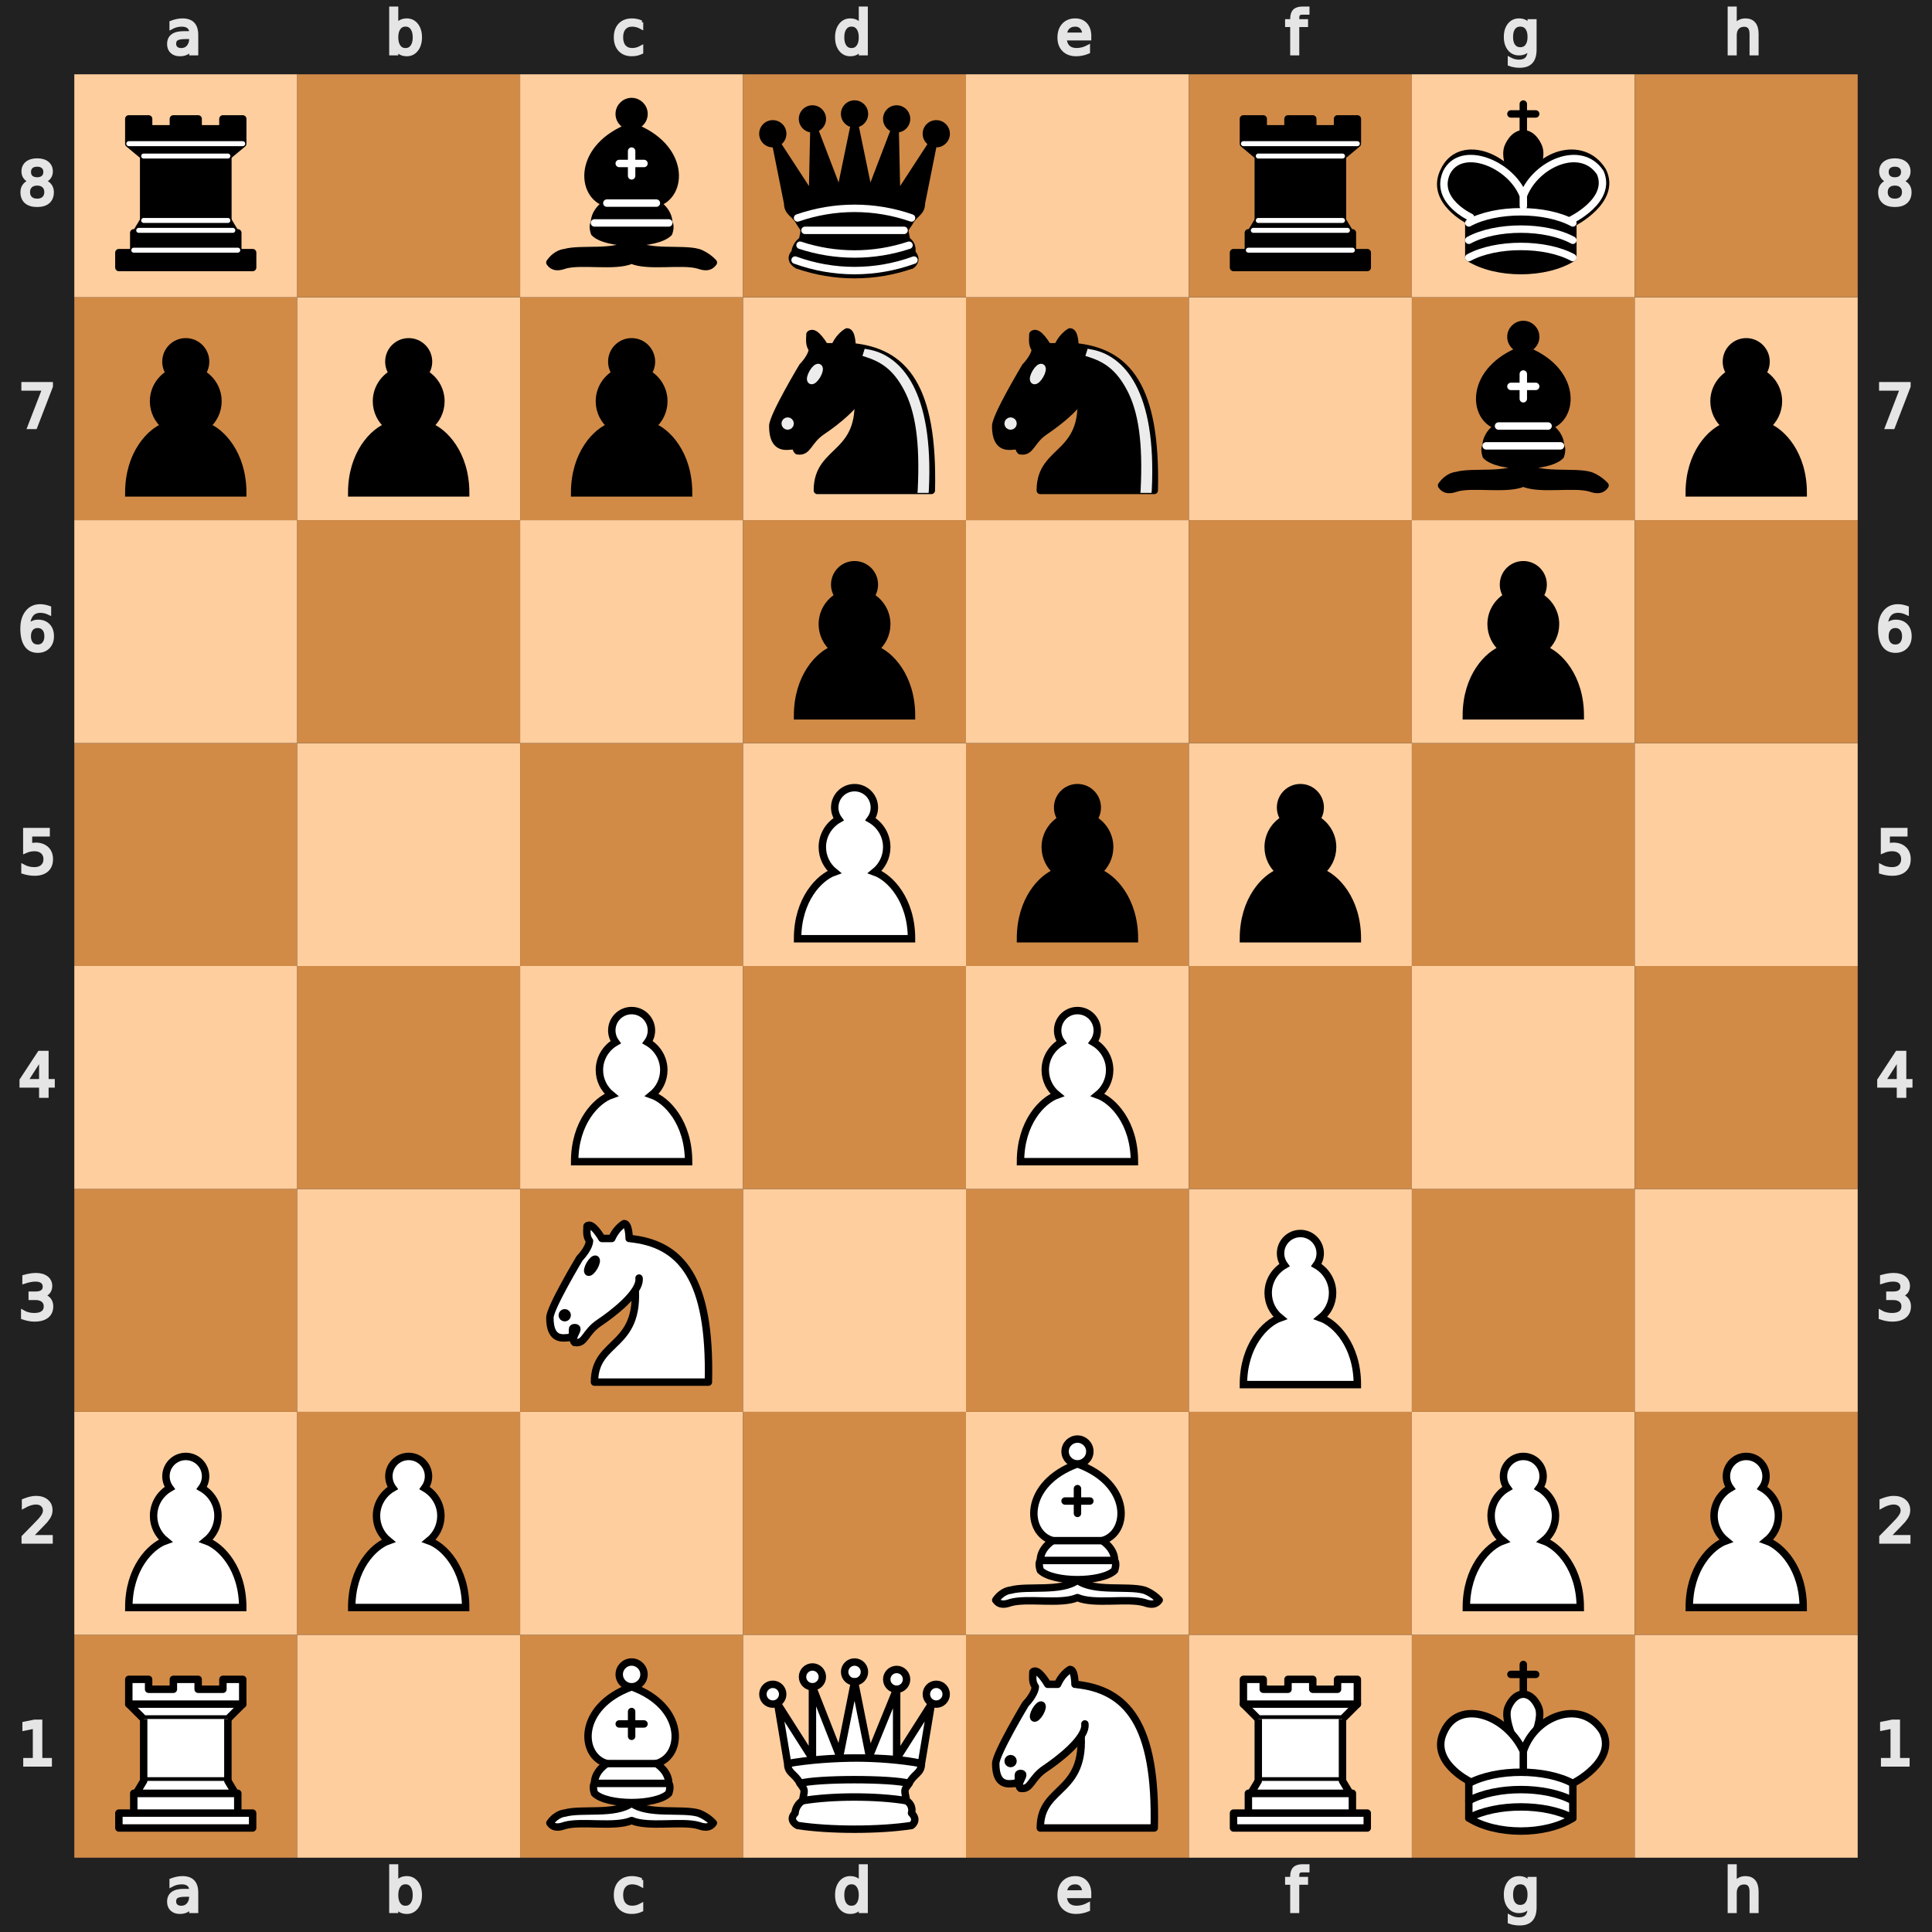
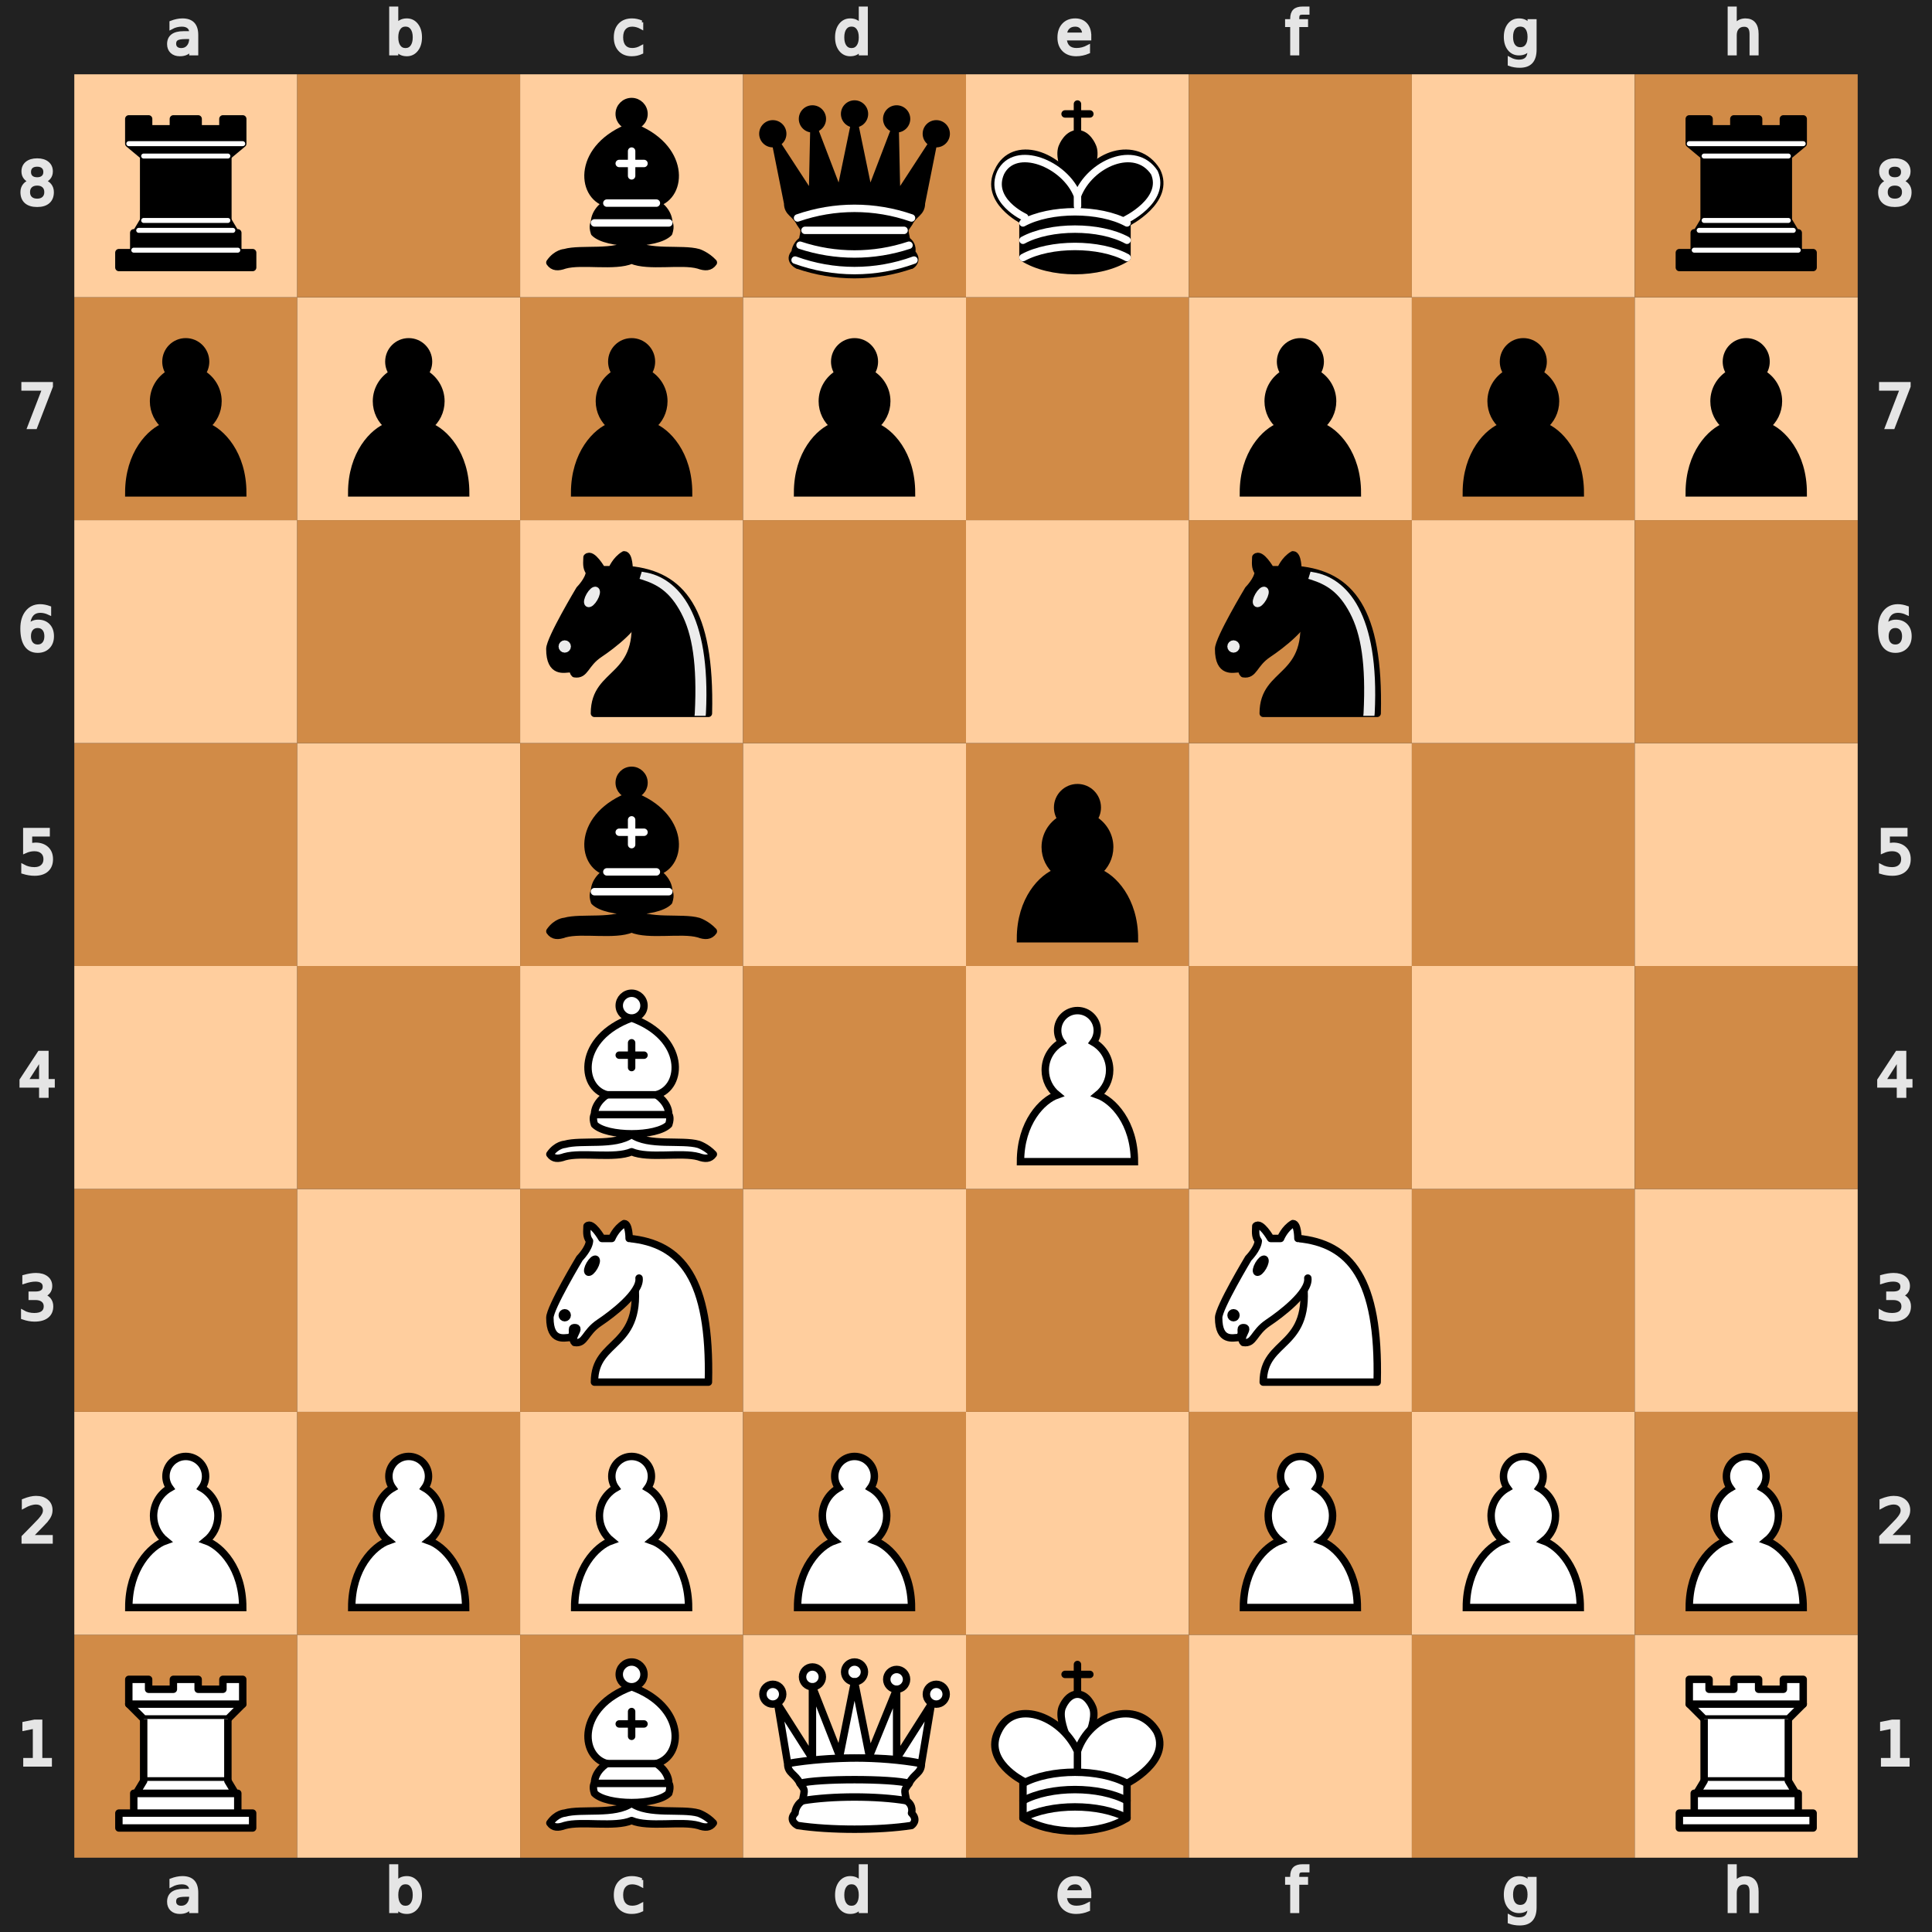
<svg xmlns="http://www.w3.org/2000/svg" xmlns:xlink="http://www.w3.org/1999/xlink" version="1.2" baseProfile="tiny" viewBox="0 0 390 390" width="350" height="350">
  <defs>
    <g id="white-pawn" class="white pawn">
      <path d="M22.5 9c-2.21 0-4 1.79-4 4 0 .89.29 1.71.78 2.38C17.33 16.5 16 18.59 16 21c0 2.03.94 3.84 2.41 5.03-3 1.06-7.41 5.55-7.41 13.47h23c0-7.92-4.41-12.41-7.41-13.47 1.47-1.19 2.41-3 2.41-5.03 0-2.41-1.33-4.5-3.28-5.62.49-.67.78-1.49.78-2.38 0-2.21-1.79-4-4-4z" fill="#fff" stroke="#000" stroke-width="1.5" stroke-linecap="round" />
    </g>
    <g id="white-knight" class="white knight" fill="none" fill-rule="evenodd" stroke="#000" stroke-width="1.5" stroke-linecap="round" stroke-linejoin="round">
      <path d="M 22,10 C 32.5,11 38.5,18 38,39 L 15,39 C 15,30 25,32.5 23,18" style="fill:#ffffff; stroke:#000000;" />
      <path d="M 24,18 C 24.38,20.91 18.45,25.37 16,27 C 13,29 13.18,31.34 11,31 C 9.958,30.06 12.41,27.96 11,28 C 10,28 11.19,29.23 10,30 C 9,30 5.997,31 6,26 C 6,24 12,14 12,14 C 12,14 13.89,12.1 14,10.5 C 13.27,9.506 13.5,8.5 13.5,7.5 C 14.5,6.5 16.5,10 16.5,10 L 18.5,10 C 18.5,10 19.28,8.008 21,7 C 22,7 22,10 22,10" style="fill:#ffffff; stroke:#000000;" />
      <path d="M 9.5 25.5 A 0.5 0.5 0 1 1 8.5,25.5 A 0.5 0.5 0 1 1 9.5 25.5 z" style="fill:#000000; stroke:#000000;" />
      <path d="M 15 15.5 A 0.5 1.5 0 1 1 14,15.5 A 0.5 1.5 0 1 1 15 15.5 z" transform="matrix(0.866,0.5,-0.5,0.866,9.693,-5.173)" style="fill:#000000; stroke:#000000;" />
    </g>
    <g id="white-bishop" class="white bishop" fill="none" fill-rule="evenodd" stroke="#000" stroke-width="1.5" stroke-linecap="round" stroke-linejoin="round">
      <g fill="#fff" stroke-linecap="butt">
        <path d="M9 36c3.39-.97 10.11.43 13.5-2 3.39 2.43 10.11 1.03 13.5 2 0 0 1.65.54 3 2-.68.97-1.65.99-3 .5-3.39-.97-10.11.46-13.5-1-3.39 1.46-10.11.03-13.5 1-1.354.49-2.323.47-3-.5 1.354-1.94 3-2 3-2zM15 32c2.5 2.5 12.5 2.5 15 0 .5-1.5 0-2 0-2 0-2.5-2.5-4-2.5-4 5.5-1.5 6-11.5-5-15.5-11 4-10.5 14-5 15.5 0 0-2.5 1.5-2.5 4 0 0-.5.5 0 2zM25 8a2.5 2.5 0 1 1-5 0 2.5 2.5 0 1 1 5 0z" />
      </g>
      <path d="M17.5 26h10M15 30h15m-7.5-14.5v5M20 18h5" stroke-linejoin="miter" />
    </g>
    <g id="white-rook" class="white rook" fill="#fff" fill-rule="evenodd" stroke="#000" stroke-width="1.5" stroke-linecap="round" stroke-linejoin="round">
      <path d="M9 39h27v-3H9v3zM12 36v-4h21v4H12zM11 14V9h4v2h5V9h5v2h5V9h4v5" stroke-linecap="butt" />
      <path d="M34 14l-3 3H14l-3-3" />
      <path d="M31 17v12.5H14V17" stroke-linecap="butt" stroke-linejoin="miter" />
      <path d="M31 29.5l1.5 2.5h-20l1.5-2.5" />
      <path d="M11 14h23" fill="none" stroke-linejoin="miter" />
    </g>
    <g id="white-queen" class="white queen" fill="#fff" fill-rule="evenodd" stroke="#000" stroke-width="1.5" stroke-linecap="round" stroke-linejoin="round">
      <path d="M8 12a2 2 0 1 1-4 0 2 2 0 1 1 4 0zM24.5 7.5a2 2 0 1 1-4 0 2 2 0 1 1 4 0zM41 12a2 2 0 1 1-4 0 2 2 0 1 1 4 0zM16 8.5a2 2 0 1 1-4 0 2 2 0 1 1 4 0zM33 9a2 2 0 1 1-4 0 2 2 0 1 1 4 0z" />
      <path d="M9 26c8.5-1.5 21-1.5 27 0l2-12-7 11V11l-5.5 13.5-3-15-3 15-5.5-14V25L7 14l2 12zM9 26c0 2 1.5 2 2.5 4 1 1.5 1 1 .5 3.5-1.5 1-1.5 2.5-1.5 2.5-1.5 1.5.5 2.5.5 2.5 6.5 1 16.5 1 23 0 0 0 1.5-1 0-2.5 0 0 .5-1.5-1-2.5-.5-2.5-.5-2 .5-3.5 1-2 2.5-2 2.5-4-8.5-1.5-18.5-1.5-27 0z" stroke-linecap="butt" />
      <path d="M11.5 30c3.5-1 18.5-1 22 0M12 33.5c6-1 15-1 21 0" fill="none" />
    </g>
    <g id="white-king" class="white king" fill="none" fill-rule="evenodd" stroke="#000" stroke-width="1.5" stroke-linecap="round" stroke-linejoin="round">
      <path d="M22.5 11.63V6M20 8h5" stroke-linejoin="miter" />
      <path d="M22.5 25s4.5-7.5 3-10.5c0 0-1-2.5-3-2.5s-3 2.5-3 2.5c-1.5 3 3 10.5 3 10.5" fill="#fff" stroke-linecap="butt" stroke-linejoin="miter" />
      <path d="M11.5 37c5.5 3.5 15.5 3.5 21 0v-7s9-4.5 6-10.5c-4-6.5-13.5-3.5-16 4V27v-3.5c-3.5-7.5-13-10.5-16-4-3 6 5 10 5 10V37z" fill="#fff" />
      <path d="M11.5 30c5.5-3 15.5-3 21 0m-21 3.5c5.5-3 15.5-3 21 0m-21 3.5c5.5-3 15.5-3 21 0" />
    </g>
    <g id="black-pawn" class="black pawn">
      <path d="M22.5 9c-2.21 0-4 1.79-4 4 0 .89.29 1.71.78 2.38C17.33 16.5 16 18.59 16 21c0 2.03.94 3.84 2.41 5.03-3 1.06-7.41 5.55-7.41 13.47h23c0-7.92-4.41-12.41-7.41-13.47 1.47-1.19 2.41-3 2.41-5.03 0-2.41-1.33-4.5-3.28-5.62.49-.67.78-1.49.78-2.38 0-2.21-1.79-4-4-4z" fill="#000" stroke="#000" stroke-width="1.5" stroke-linecap="round" />
    </g>
    <g id="black-knight" class="black knight" fill="none" fill-rule="evenodd" stroke="#000" stroke-width="1.5" stroke-linecap="round" stroke-linejoin="round">
      <path d="M 22,10 C 32.5,11 38.5,18 38,39 L 15,39 C 15,30 25,32.5 23,18" style="fill:#000000; stroke:#000000;" />
      <path d="M 24,18 C 24.38,20.91 18.45,25.37 16,27 C 13,29 13.18,31.34 11,31 C 9.958,30.06 12.41,27.96 11,28 C 10,28 11.19,29.23 10,30 C 9,30 5.997,31 6,26 C 6,24 12,14 12,14 C 12,14 13.89,12.1 14,10.5 C 13.27,9.506 13.5,8.5 13.5,7.5 C 14.5,6.5 16.5,10 16.5,10 L 18.5,10 C 18.5,10 19.28,8.008 21,7 C 22,7 22,10 22,10" style="fill:#000000; stroke:#000000;" />
      <path d="M 9.5 25.5 A 0.5 0.5 0 1 1 8.5,25.5 A 0.5 0.5 0 1 1 9.5 25.5 z" style="fill:#ececec; stroke:#ececec;" />
      <path d="M 15 15.5 A 0.5 1.5 0 1 1 14,15.5 A 0.5 1.5 0 1 1 15 15.5 z" transform="matrix(0.866,0.5,-0.5,0.866,9.693,-5.173)" style="fill:#ececec; stroke:#ececec;" />
      <path d="M 24.55,10.4 L 24.1,11.85 L 24.6,12 C 27.75,13 30.25,14.49 32.5,18.75 C 34.75,23.01 35.75,29.06 35.25,39 L 35.2,39.5 L 37.45,39.5 L 37.5,39 C 38,28.94 36.62,22.15 34.25,17.66 C 31.88,13.17 28.46,11.02 25.06,10.5 L 24.55,10.4 z " style="fill:#ececec; stroke:none;" />
    </g>
    <g id="black-bishop" class="black bishop" fill="none" fill-rule="evenodd" stroke="#000" stroke-width="1.5" stroke-linecap="round" stroke-linejoin="round">
      <path d="M9 36c3.39-.97 10.11.43 13.5-2 3.39 2.43 10.11 1.03 13.5 2 0 0 1.65.54 3 2-.68.97-1.65.99-3 .5-3.39-.97-10.11.46-13.5-1-3.39 1.46-10.11.03-13.5 1-1.354.49-2.323.47-3-.5 1.354-1.94 3-2 3-2zm6-4c2.5 2.5 12.5 2.5 15 0 .5-1.5 0-2 0-2 0-2.5-2.5-4-2.5-4 5.5-1.5 6-11.5-5-15.5-11 4-10.5 14-5 15.5 0 0-2.5 1.5-2.5 4 0 0-.5.5 0 2zM25 8a2.5 2.5 0 1 1-5 0 2.5 2.5 0 1 1 5 0z" fill="#000" stroke-linecap="butt" />
      <path d="M17.5 26h10M15 30h15m-7.5-14.5v5M20 18h5" stroke="#fff" stroke-linejoin="miter" />
    </g>
    <g id="black-rook" class="black rook" fill="#000" fill-rule="evenodd" stroke="#000" stroke-width="1.5" stroke-linecap="round" stroke-linejoin="round">
      <path d="M9 39h27v-3H9v3zM12.5 32l1.5-2.5h17l1.5 2.5h-20zM12 36v-4h21v4H12z" stroke-linecap="butt" />
      <path d="M14 29.5v-13h17v13H14z" stroke-linecap="butt" stroke-linejoin="miter" />
      <path d="M14 16.5L11 14h23l-3 2.5H14zM11 14V9h4v2h5V9h5v2h5V9h4v5H11z" stroke-linecap="butt" />
      <path d="M12 35.5h21M13 31.5h19M14 29.5h17M14 16.5h17M11 14h23" fill="none" stroke="#fff" stroke-width="1" stroke-linejoin="miter" />
    </g>
    <g id="black-queen" class="black queen" fill="#000" fill-rule="evenodd" stroke="#000" stroke-width="1.5" stroke-linecap="round" stroke-linejoin="round">
      <g fill="#000" stroke="none">
        <circle cx="6" cy="12" r="2.75" />
        <circle cx="14" cy="9" r="2.75" />
        <circle cx="22.5" cy="8" r="2.75" />
        <circle cx="31" cy="9" r="2.75" />
        <circle cx="39" cy="12" r="2.75" />
      </g>
      <path d="M9 26c8.5-1.5 21-1.5 27 0l2.5-12.5L31 25l-.3-14.1-5.2 13.6-3-14.5-3 14.5-5.2-13.6L14 25 6.5 13.5 9 26zM9 26c0 2 1.5 2 2.5 4 1 1.5 1 1 .5 3.5-1.5 1-1.5 2.5-1.5 2.5-1.5 1.5.5 2.5.5 2.5 6.5 1 16.5 1 23 0 0 0 1.5-1 0-2.5 0 0 .5-1.5-1-2.5-.5-2.5-.5-2 .5-3.5 1-2 2.5-2 2.5-4-8.5-1.5-18.5-1.5-27 0z" stroke-linecap="butt" />
      <path d="M11 38.5a35 35 1 0 0 23 0" fill="none" stroke-linecap="butt" />
      <path d="M11 29a35 35 1 0 1 23 0M12.5 31.5h20M11.5 34.5a35 35 1 0 0 22 0M10.5 37.5a35 35 1 0 0 24 0" fill="none" stroke="#fff" />
    </g>
    <g id="black-king" class="black king" fill="none" fill-rule="evenodd" stroke="#000" stroke-width="1.5" stroke-linecap="round" stroke-linejoin="round">
      <path d="M22.5 11.63V6" stroke-linejoin="miter" />
      <path d="M22.5 25s4.5-7.5 3-10.5c0 0-1-2.5-3-2.5s-3 2.5-3 2.5c-1.5 3 3 10.5 3 10.5" fill="#000" stroke-linecap="butt" stroke-linejoin="miter" />
      <path d="M11.5 37c5.5 3.5 15.5 3.5 21 0v-7s9-4.5 6-10.5c-4-6.5-13.5-3.5-16 4V27v-3.5c-3.5-7.5-13-10.5-16-4-3 6 5 10 5 10V37z" fill="#000" />
      <path d="M20 8h5" stroke-linejoin="miter" />
      <path d="M32 29.5s8.5-4 6.03-9.65C34.15 14 25 18 22.5 24.5l.01 2.1-.01-2.1C20 18 9.906 14 6.997 19.85c-2.497 5.65 4.853 9 4.853 9M11.5 30c5.5-3 15.5-3 21 0m-21 3.5c5.5-3 15.5-3 21 0m-21 3.5c5.5-3 15.5-3 21 0" stroke="#fff" />
    </g>
  </defs>
  <rect x="0" y="0" width="390" height="390" fill="#212121" />
  <g transform="translate(20, 0) scale(0.75, 0.75)" fill="#e5e5e5" stroke="#e5e5e5">
    <path d="M23.328 10.016q-1.742 0-2.414.398-.672.398-.672 1.36 0 .765.5 1.218.508.445 1.375.445 1.196 0 1.914-.843.727-.852.727-2.258v-.32zm2.867-.594v4.992h-1.437v-1.328q-.492.797-1.227 1.18-.734.375-1.797.375-1.343 0-2.14-.75-.79-.758-.79-2.024 0-1.476.985-2.226.992-.75 2.953-.75h2.016V8.75q0-.992-.656-1.531-.649-.547-1.829-.547-.75 0-1.46.18-.711.18-1.368.539V6.062q.79-.304 1.532-.453.742-.156 1.445-.156 1.898 0 2.836.984.937.985.937 2.985z" />
  </g>
  <g transform="translate(20, 375) scale(0.75, 0.75)" fill="#e5e5e5" stroke="#e5e5e5">
    <path d="M23.328 10.016q-1.742 0-2.414.398-.672.398-.672 1.36 0 .765.5 1.218.508.445 1.375.445 1.196 0 1.914-.843.727-.852.727-2.258v-.32zm2.867-.594v4.992h-1.437v-1.328q-.492.797-1.227 1.18-.734.375-1.797.375-1.343 0-2.14-.75-.79-.758-.79-2.024 0-1.476.985-2.226.992-.75 2.953-.75h2.016V8.75q0-.992-.656-1.531-.649-.547-1.829-.547-.75 0-1.46.18-.711.18-1.368.539V6.062q.79-.304 1.532-.453.742-.156 1.445-.156 1.898 0 2.836.984.937.985.937 2.985z" />
  </g>
  <g transform="translate(65, 0) scale(0.75, 0.75)" fill="#e5e5e5" stroke="#e5e5e5">
    <path d="M24.922 10.047q0-1.586-.656-2.485-.649-.906-1.79-.906-1.14 0-1.796.906-.649.899-.649 2.485 0 1.586.649 2.492.656.898 1.797.898 1.14 0 1.789-.898.656-.906.656-2.492zm-4.89-3.055q.452-.781 1.14-1.156.695-.383 1.656-.383 1.594 0 2.586 1.266 1 1.265 1 3.328 0 2.062-1 3.328-.992 1.266-2.586 1.266-.96 0-1.656-.375-.688-.383-1.14-1.164v1.312h-1.446V2.258h1.445z" />
  </g>
  <g transform="translate(65, 375) scale(0.75, 0.75)" fill="#e5e5e5" stroke="#e5e5e5">
    <path d="M24.922 10.047q0-1.586-.656-2.485-.649-.906-1.79-.906-1.14 0-1.796.906-.649.899-.649 2.485 0 1.586.649 2.492.656.898 1.797.898 1.14 0 1.789-.898.656-.906.656-2.492zm-4.89-3.055q.452-.781 1.14-1.156.695-.383 1.656-.383 1.594 0 2.586 1.266 1 1.265 1 3.328 0 2.062-1 3.328-.992 1.266-2.586 1.266-.96 0-1.656-.375-.688-.383-1.14-1.164v1.312h-1.446V2.258h1.445z" />
  </g>
  <g transform="translate(110, 0) scale(0.75, 0.75)" fill="#e5e5e5" stroke="#e5e5e5">
    <path d="M25.96 6v1.344q-.608-.336-1.226-.5-.609-.172-1.234-.172-1.398 0-2.172.89-.773.883-.773 2.485 0 1.601.773 2.492.774.883 2.172.883.625 0 1.234-.164.618-.172 1.227-.508v1.328q-.602.281-1.25.422-.64.14-1.367.14-1.977 0-3.14-1.242-1.165-1.242-1.165-3.351 0-2.14 1.172-3.367 1.18-1.227 3.227-1.227.664 0 1.296.14.633.134 1.227.407z" />
  </g>
  <g transform="translate(110, 375) scale(0.75, 0.75)" fill="#e5e5e5" stroke="#e5e5e5">
    <path d="M25.96 6v1.344q-.608-.336-1.226-.5-.609-.172-1.234-.172-1.398 0-2.172.89-.773.883-.773 2.485 0 1.601.773 2.492.774.883 2.172.883.625 0 1.234-.164.618-.172 1.227-.508v1.328q-.602.281-1.25.422-.64.14-1.367.14-1.977 0-3.14-1.242-1.165-1.242-1.165-3.351 0-2.14 1.172-3.367 1.18-1.227 3.227-1.227.664 0 1.296.14.633.134 1.227.407z" />
  </g>
  <g transform="translate(155, 0) scale(0.75, 0.75)" fill="#e5e5e5" stroke="#e5e5e5">
    <path d="M24.973 6.992V2.258h1.437v12.156h-1.437v-1.312q-.453.78-1.149 1.164-.687.375-1.656.375-1.586 0-2.586-1.266-.992-1.266-.992-3.328 0-2.063.992-3.328 1-1.266 2.586-1.266.969 0 1.656.383.696.375 1.149 1.156zm-4.899 3.055q0 1.586.649 2.492.656.898 1.797.898 1.14 0 1.796-.898.657-.906.657-2.492 0-1.586-.657-2.485-.656-.906-1.796-.906-1.141 0-1.797.906-.649.899-.649 2.485z" />
  </g>
  <g transform="translate(155, 375) scale(0.75, 0.75)" fill="#e5e5e5" stroke="#e5e5e5">
    <path d="M24.973 6.992V2.258h1.437v12.156h-1.437v-1.312q-.453.78-1.149 1.164-.687.375-1.656.375-1.586 0-2.586-1.266-.992-1.266-.992-3.328 0-2.063.992-3.328 1-1.266 2.586-1.266.969 0 1.656.383.696.375 1.149 1.156zm-4.899 3.055q0 1.586.649 2.492.656.898 1.797.898 1.14 0 1.796-.898.657-.906.657-2.492 0-1.586-.657-2.485-.656-.906-1.796-.906-1.141 0-1.797.906-.649.899-.649 2.485z" />
  </g>
  <g transform="translate(200, 0) scale(0.75, 0.75)" fill="#e5e5e5" stroke="#e5e5e5">
    <path d="M26.555 9.68v.703h-6.61q.094 1.484.89 2.265.806.774 2.235.774.828 0 1.602-.203.781-.203 1.547-.61v1.36q-.774.328-1.586.5-.813.172-1.649.172-2.093 0-3.32-1.22-1.219-1.218-1.219-3.296 0-2.148 1.157-3.406 1.164-1.266 3.132-1.266 1.766 0 2.79 1.14 1.03 1.134 1.03 3.087zm-1.438-.422q-.015-1.18-.664-1.883-.64-.703-1.703-.703-1.203 0-1.93.68-.718.68-.828 1.914z" />
  </g>
  <g transform="translate(200, 375) scale(0.75, 0.75)" fill="#e5e5e5" stroke="#e5e5e5">
    <path d="M26.555 9.68v.703h-6.61q.094 1.484.89 2.265.806.774 2.235.774.828 0 1.602-.203.781-.203 1.547-.61v1.36q-.774.328-1.586.5-.813.172-1.649.172-2.093 0-3.32-1.22-1.219-1.218-1.219-3.296 0-2.148 1.157-3.406 1.164-1.266 3.132-1.266 1.766 0 2.79 1.14 1.03 1.134 1.03 3.087zm-1.438-.422q-.015-1.18-.664-1.883-.64-.703-1.703-.703-1.203 0-1.93.68-.718.68-.828 1.914z" />
  </g>
  <g transform="translate(245, 0) scale(0.75, 0.75)" fill="#e5e5e5" stroke="#e5e5e5">
    <path d="M25.285 2.258v1.195H23.91q-.773 0-1.078.313-.297.312-.297 1.125v.773h2.367v1.117h-2.367v7.633H21.09V6.781h-1.375V5.664h1.375v-.61q0-1.46.68-2.124.68-.672 2.156-.672z" />
  </g>
  <g transform="translate(245, 375) scale(0.75, 0.75)" fill="#e5e5e5" stroke="#e5e5e5">
    <path d="M25.285 2.258v1.195H23.91q-.773 0-1.078.313-.297.312-.297 1.125v.773h2.367v1.117h-2.367v7.633H21.09V6.781h-1.375V5.664h1.375v-.61q0-1.46.68-2.124.68-.672 2.156-.672z" />
  </g>
  <g transform="translate(290, 0) scale(0.75, 0.75)" fill="#e5e5e5" stroke="#e5e5e5">
    <path d="M24.973 9.937q0-1.562-.649-2.421-.64-.86-1.804-.86-1.157 0-1.805.86-.64.859-.64 2.421 0 1.555.64 2.415.648.859 1.805.859 1.164 0 1.804-.86.649-.859.649-2.414zm1.437 3.391q0 2.234-.992 3.32-.992 1.094-3.04 1.094-.757 0-1.429-.117-.672-.11-1.304-.344v-1.398q.632.344 1.25.508.617.164 1.257.164 1.414 0 2.118-.743.703-.734.703-2.226v-.711q-.446.773-1.141 1.156-.695.383-1.664.383-1.61 0-2.594-1.227-.984-1.226-.984-3.25 0-2.03.984-3.257.985-1.227 2.594-1.227.969 0 1.664.383t1.14 1.156V5.664h1.438z" />
  </g>
  <g transform="translate(290, 375) scale(0.75, 0.75)" fill="#e5e5e5" stroke="#e5e5e5">
    <path d="M24.973 9.937q0-1.562-.649-2.421-.64-.86-1.804-.86-1.157 0-1.805.86-.64.859-.64 2.421 0 1.555.64 2.415.648.859 1.805.859 1.164 0 1.804-.86.649-.859.649-2.414zm1.437 3.391q0 2.234-.992 3.32-.992 1.094-3.04 1.094-.757 0-1.429-.117-.672-.11-1.304-.344v-1.398q.632.344 1.25.508.617.164 1.257.164 1.414 0 2.118-.743.703-.734.703-2.226v-.711q-.446.773-1.141 1.156-.695.383-1.664.383-1.61 0-2.594-1.227-.984-1.226-.984-3.25 0-2.03.984-3.257.985-1.227 2.594-1.227.969 0 1.664.383t1.14 1.156V5.664h1.438z" />
  </g>
  <g transform="translate(335, 0) scale(0.75, 0.75)" fill="#e5e5e5" stroke="#e5e5e5">
    <path d="M26.164 9.133v5.281h-1.437V9.18q0-1.243-.485-1.86-.484-.617-1.453-.617-1.164 0-1.836.742-.672.742-.672 2.024v4.945h-1.445V2.258h1.445v4.765q.516-.789 1.211-1.18.703-.39 1.617-.39 1.508 0 2.282.938.773.93.773 2.742z" />
  </g>
  <g transform="translate(335, 375) scale(0.75, 0.75)" fill="#e5e5e5" stroke="#e5e5e5">
    <path d="M26.164 9.133v5.281h-1.437V9.18q0-1.243-.485-1.86-.484-.617-1.453-.617-1.164 0-1.836.742-.672.742-.672 2.024v4.945h-1.445V2.258h1.445v4.765q.516-.789 1.211-1.18.703-.39 1.617-.39 1.508 0 2.282.938.773.93.773 2.742z" />
  </g>
  <g transform="translate(0, 335) scale(0.75, 0.75)" fill="#e5e5e5" stroke="#e5e5e5">
    <path d="M6.754 26.996h2.578v-8.898l-2.805.562v-1.437l2.79-.563h1.578v10.336h2.578v1.328h-6.72z" />
  </g>
  <g transform="translate(375, 335) scale(0.75, 0.75)" fill="#e5e5e5" stroke="#e5e5e5">
    <path d="M6.754 26.996h2.578v-8.898l-2.805.562v-1.437l2.79-.563h1.578v10.336h2.578v1.328h-6.72z" />
  </g>
  <g transform="translate(0, 290) scale(0.75, 0.75)" fill="#e5e5e5" stroke="#e5e5e5">
    <path d="M8.195 26.996h5.508v1.328H6.297v-1.328q.898-.93 2.445-2.492 1.555-1.57 1.953-2.024.758-.851 1.055-1.437.305-.594.305-1.164 0-.93-.657-1.516-.648-.586-1.695-.586-.742 0-1.57.258-.82.258-1.758.781v-1.593q.953-.383 1.781-.578.828-.196 1.516-.196 1.812 0 2.89.906 1.079.907 1.079 2.422 0 .72-.274 1.368-.265.64-.976 1.515-.196.227-1.243 1.313-1.046 1.078-2.953 3.023z" />
  </g>
  <g transform="translate(375, 290) scale(0.75, 0.75)" fill="#e5e5e5" stroke="#e5e5e5">
    <path d="M8.195 26.996h5.508v1.328H6.297v-1.328q.898-.93 2.445-2.492 1.555-1.57 1.953-2.024.758-.851 1.055-1.437.305-.594.305-1.164 0-.93-.657-1.516-.648-.586-1.695-.586-.742 0-1.57.258-.82.258-1.758.781v-1.593q.953-.383 1.781-.578.828-.196 1.516-.196 1.812 0 2.89.906 1.079.907 1.079 2.422 0 .72-.274 1.368-.265.64-.976 1.515-.196.227-1.243 1.313-1.046 1.078-2.953 3.023z" />
  </g>
  <g transform="translate(0, 245) scale(0.75, 0.75)" fill="#e5e5e5" stroke="#e5e5e5">
    <path d="M11.434 22.035q1.132.242 1.765 1.008.64.766.64 1.89 0 1.727-1.187 2.672-1.187.946-3.375.946-.734 0-1.515-.149-.774-.14-1.602-.43V26.45q.656.383 1.438.578.78.196 1.632.196 1.485 0 2.258-.586.782-.586.782-1.703 0-1.032-.727-1.61-.719-.586-2.008-.586h-1.36v-1.297h1.423q1.164 0 1.78-.46.618-.47.618-1.344 0-.899-.64-1.375-.633-.485-1.82-.485-.65 0-1.391.141-.743.14-1.633.437V16.95q.898-.25 1.68-.375.788-.125 1.484-.125 1.797 0 2.844.82 1.046.813 1.046 2.204 0 .968-.554 1.64-.555.664-1.578.922z" />
  </g>
  <g transform="translate(375, 245) scale(0.75, 0.75)" fill="#e5e5e5" stroke="#e5e5e5">
    <path d="M11.434 22.035q1.132.242 1.765 1.008.64.766.64 1.89 0 1.727-1.187 2.672-1.187.946-3.375.946-.734 0-1.515-.149-.774-.14-1.602-.43V26.45q.656.383 1.438.578.78.196 1.632.196 1.485 0 2.258-.586.782-.586.782-1.703 0-1.032-.727-1.61-.719-.586-2.008-.586h-1.36v-1.297h1.423q1.164 0 1.78-.46.618-.47.618-1.344 0-.899-.64-1.375-.633-.485-1.82-.485-.65 0-1.391.141-.743.14-1.633.437V16.95q.898-.25 1.68-.375.788-.125 1.484-.125 1.797 0 2.844.82 1.046.813 1.046 2.204 0 .968-.554 1.64-.555.664-1.578.922z" />
  </g>
  <g transform="translate(0, 200) scale(0.75, 0.75)" fill="#e5e5e5" stroke="#e5e5e5">
    <path d="M11.016 18.035L7.03 24.262h3.985zm-.414-1.375h1.984v7.602h1.664v1.312h-1.664v2.75h-1.57v-2.75H5.75v-1.523z" />
  </g>
  <g transform="translate(375, 200) scale(0.75, 0.75)" fill="#e5e5e5" stroke="#e5e5e5">
    <path d="M11.016 18.035L7.03 24.262h3.985zm-.414-1.375h1.984v7.602h1.664v1.312h-1.664v2.75h-1.57v-2.75H5.75v-1.523z" />
  </g>
  <g transform="translate(0, 155) scale(0.75, 0.75)" fill="#e5e5e5" stroke="#e5e5e5">
    <path d="M6.719 16.66h6.195v1.328h-4.75v2.86q.344-.118.688-.172.343-.063.687-.063 1.953 0 3.094 1.07 1.14 1.07 1.14 2.899 0 1.883-1.171 2.93-1.172 1.039-3.305 1.039-.735 0-1.5-.125-.758-.125-1.57-.375v-1.586q.703.383 1.453.57.75.188 1.586.188 1.351 0 2.14-.711.79-.711.79-1.93 0-1.219-.79-1.93-.789-.71-2.14-.71-.633 0-1.266.14-.625.14-1.281.438z" />
  </g>
  <g transform="translate(375, 155) scale(0.75, 0.75)" fill="#e5e5e5" stroke="#e5e5e5">
    <path d="M6.719 16.66h6.195v1.328h-4.75v2.86q.344-.118.688-.172.343-.063.687-.063 1.953 0 3.094 1.07 1.14 1.07 1.14 2.899 0 1.883-1.171 2.93-1.172 1.039-3.305 1.039-.735 0-1.5-.125-.758-.125-1.57-.375v-1.586q.703.383 1.453.57.75.188 1.586.188 1.351 0 2.14-.711.79-.711.79-1.93 0-1.219-.79-1.93-.789-.71-2.14-.71-.633 0-1.266.14-.625.14-1.281.438z" />
  </g>
  <g transform="translate(0, 110) scale(0.75, 0.75)" fill="#e5e5e5" stroke="#e5e5e5">
    <path d="M10.137 21.863q-1.063 0-1.688.727-.617.726-.617 1.992 0 1.258.617 1.992.625.727 1.688.727 1.062 0 1.68-.727.624-.734.624-1.992 0-1.266-.625-1.992-.617-.727-1.68-.727zm3.133-4.945v1.437q-.594-.28-1.204-.43-.601-.148-1.195-.148-1.562 0-2.39 1.055-.82 1.055-.938 3.188.46-.68 1.156-1.04.696-.367 1.531-.367 1.758 0 2.774 1.07 1.023 1.063 1.023 2.899 0 1.797-1.062 2.883-1.063 1.086-2.828 1.086-2.024 0-3.094-1.547-1.07-1.555-1.07-4.5 0-2.766 1.312-4.406 1.313-1.649 3.524-1.649.593 0 1.195.117.61.118 1.266.352z" />
  </g>
  <g transform="translate(375, 110) scale(0.75, 0.75)" fill="#e5e5e5" stroke="#e5e5e5">
    <path d="M10.137 21.863q-1.063 0-1.688.727-.617.726-.617 1.992 0 1.258.617 1.992.625.727 1.688.727 1.062 0 1.68-.727.624-.734.624-1.992 0-1.266-.625-1.992-.617-.727-1.68-.727zm3.133-4.945v1.437q-.594-.28-1.204-.43-.601-.148-1.195-.148-1.562 0-2.39 1.055-.82 1.055-.938 3.188.46-.68 1.156-1.04.696-.367 1.531-.367 1.758 0 2.774 1.07 1.023 1.063 1.023 2.899 0 1.797-1.062 2.883-1.063 1.086-2.828 1.086-2.024 0-3.094-1.547-1.07-1.555-1.07-4.5 0-2.766 1.312-4.406 1.313-1.649 3.524-1.649.593 0 1.195.117.61.118 1.266.352z" />
  </g>
  <g transform="translate(0, 65) scale(0.75, 0.75)" fill="#e5e5e5" stroke="#e5e5e5">
    <path d="M6.25 16.66h7.5v.672L9.516 28.324H7.867l3.985-10.336H6.25z" />
  </g>
  <g transform="translate(375, 65) scale(0.75, 0.75)" fill="#e5e5e5" stroke="#e5e5e5">
    <path d="M6.25 16.66h7.5v.672L9.516 28.324H7.867l3.985-10.336H6.25z" />
  </g>
  <g transform="translate(0, 20) scale(0.75, 0.75)" fill="#e5e5e5" stroke="#e5e5e5">
    <path d="M10 22.785q-1.125 0-1.773.602-.641.601-.641 1.656t.64 1.656q.649.602 1.774.602t1.773-.602q.649-.61.649-1.656 0-1.055-.649-1.656-.64-.602-1.773-.602zm-1.578-.672q-1.016-.25-1.586-.945-.563-.695-.563-1.695 0-1.399.993-2.211 1-.813 2.734-.813 1.742 0 2.734.813.993.812.993 2.21 0 1-.57 1.696-.563.695-1.571.945 1.14.266 1.773 1.04.641.773.641 1.89 0 1.695-1.04 2.602-1.03.906-2.96.906t-2.969-.906Q6 26.738 6 25.043q0-1.117.64-1.89.641-.774 1.782-1.04zm-.578-2.492q0 .906.562 1.414.57.508 1.594.508 1.016 0 1.586-.508.578-.508.578-1.414 0-.906-.578-1.414-.57-.508-1.586-.508-1.023 0-1.594.508-.562.508-.562 1.414z" />
  </g>
  <g transform="translate(375, 20) scale(0.75, 0.75)" fill="#e5e5e5" stroke="#e5e5e5">
    <path d="M10 22.785q-1.125 0-1.773.602-.641.601-.641 1.656t.64 1.656q.649.602 1.774.602t1.773-.602q.649-.61.649-1.656 0-1.055-.649-1.656-.64-.602-1.773-.602zm-1.578-.672q-1.016-.25-1.586-.945-.563-.695-.563-1.695 0-1.399.993-2.211 1-.813 2.734-.813 1.742 0 2.734.813.993.812.993 2.21 0 1-.57 1.696-.563.695-1.571.945 1.14.266 1.773 1.04.641.773.641 1.89 0 1.695-1.04 2.602-1.03.906-2.96.906t-2.969-.906Q6 26.738 6 25.043q0-1.117.64-1.89.641-.774 1.782-1.04zm-.578-2.492q0 .906.562 1.414.57.508 1.594.508 1.016 0 1.586-.508.578-.508.578-1.414 0-.906-.578-1.414-.57-.508-1.586-.508-1.023 0-1.594.508-.562.508-.562 1.414z" />
  </g>
  <rect x="15" y="330" width="45" height="45" class="square dark a1" stroke="none" fill="#d18b47" />
  <rect x="60" y="330" width="45" height="45" class="square light b1" stroke="none" fill="#ffce9e" />
  <rect x="105" y="330" width="45" height="45" class="square dark c1" stroke="none" fill="#d18b47" />
  <rect x="150" y="330" width="45" height="45" class="square light d1" stroke="none" fill="#ffce9e" />
  <rect x="195" y="330" width="45" height="45" class="square dark e1" stroke="none" fill="#d18b47" />
  <rect x="240" y="330" width="45" height="45" class="square light f1" stroke="none" fill="#ffce9e" />
  <rect x="285" y="330" width="45" height="45" class="square dark g1" stroke="none" fill="#d18b47" />
  <rect x="330" y="330" width="45" height="45" class="square light h1" stroke="none" fill="#ffce9e" />
  <rect x="15" y="285" width="45" height="45" class="square light a2" stroke="none" fill="#ffce9e" />
  <rect x="60" y="285" width="45" height="45" class="square dark b2" stroke="none" fill="#d18b47" />
  <rect x="105" y="285" width="45" height="45" class="square light c2" stroke="none" fill="#ffce9e" />
  <rect x="150" y="285" width="45" height="45" class="square dark d2" stroke="none" fill="#d18b47" />
  <rect x="195" y="285" width="45" height="45" class="square light e2" stroke="none" fill="#ffce9e" />
  <rect x="240" y="285" width="45" height="45" class="square dark f2" stroke="none" fill="#d18b47" />
  <rect x="285" y="285" width="45" height="45" class="square light g2" stroke="none" fill="#ffce9e" />
  <rect x="330" y="285" width="45" height="45" class="square dark h2" stroke="none" fill="#d18b47" />
  <rect x="15" y="240" width="45" height="45" class="square dark a3" stroke="none" fill="#d18b47" />
  <rect x="60" y="240" width="45" height="45" class="square light b3" stroke="none" fill="#ffce9e" />
  <rect x="105" y="240" width="45" height="45" class="square dark c3" stroke="none" fill="#d18b47" />
  <rect x="150" y="240" width="45" height="45" class="square light d3" stroke="none" fill="#ffce9e" />
  <rect x="195" y="240" width="45" height="45" class="square dark e3" stroke="none" fill="#d18b47" />
  <rect x="240" y="240" width="45" height="45" class="square light f3" stroke="none" fill="#ffce9e" />
  <rect x="285" y="240" width="45" height="45" class="square dark g3" stroke="none" fill="#d18b47" />
  <rect x="330" y="240" width="45" height="45" class="square light h3" stroke="none" fill="#ffce9e" />
  <rect x="15" y="195" width="45" height="45" class="square light a4" stroke="none" fill="#ffce9e" />
  <rect x="60" y="195" width="45" height="45" class="square dark b4" stroke="none" fill="#d18b47" />
  <rect x="105" y="195" width="45" height="45" class="square light c4" stroke="none" fill="#ffce9e" />
  <rect x="150" y="195" width="45" height="45" class="square dark d4" stroke="none" fill="#d18b47" />
  <rect x="195" y="195" width="45" height="45" class="square light e4" stroke="none" fill="#ffce9e" />
  <rect x="240" y="195" width="45" height="45" class="square dark f4" stroke="none" fill="#d18b47" />
  <rect x="285" y="195" width="45" height="45" class="square light g4" stroke="none" fill="#ffce9e" />
  <rect x="330" y="195" width="45" height="45" class="square dark h4" stroke="none" fill="#d18b47" />
  <rect x="15" y="150" width="45" height="45" class="square dark a5" stroke="none" fill="#d18b47" />
  <rect x="60" y="150" width="45" height="45" class="square light b5" stroke="none" fill="#ffce9e" />
  <rect x="105" y="150" width="45" height="45" class="square dark c5" stroke="none" fill="#d18b47" />
  <rect x="150" y="150" width="45" height="45" class="square light d5" stroke="none" fill="#ffce9e" />
  <rect x="195" y="150" width="45" height="45" class="square dark e5" stroke="none" fill="#d18b47" />
  <rect x="240" y="150" width="45" height="45" class="square light f5" stroke="none" fill="#ffce9e" />
  <rect x="285" y="150" width="45" height="45" class="square dark g5" stroke="none" fill="#d18b47" />
  <rect x="330" y="150" width="45" height="45" class="square light h5" stroke="none" fill="#ffce9e" />
  <rect x="15" y="105" width="45" height="45" class="square light a6" stroke="none" fill="#ffce9e" />
  <rect x="60" y="105" width="45" height="45" class="square dark b6" stroke="none" fill="#d18b47" />
  <rect x="105" y="105" width="45" height="45" class="square light c6" stroke="none" fill="#ffce9e" />
  <rect x="150" y="105" width="45" height="45" class="square dark d6" stroke="none" fill="#d18b47" />
  <rect x="195" y="105" width="45" height="45" class="square light e6" stroke="none" fill="#ffce9e" />
  <rect x="240" y="105" width="45" height="45" class="square dark f6" stroke="none" fill="#d18b47" />
  <rect x="285" y="105" width="45" height="45" class="square light g6" stroke="none" fill="#ffce9e" />
  <rect x="330" y="105" width="45" height="45" class="square dark h6" stroke="none" fill="#d18b47" />
  <rect x="15" y="60" width="45" height="45" class="square dark a7" stroke="none" fill="#d18b47" />
  <rect x="60" y="60" width="45" height="45" class="square light b7" stroke="none" fill="#ffce9e" />
  <rect x="105" y="60" width="45" height="45" class="square dark c7" stroke="none" fill="#d18b47" />
  <rect x="150" y="60" width="45" height="45" class="square light d7" stroke="none" fill="#ffce9e" />
  <rect x="195" y="60" width="45" height="45" class="square dark e7" stroke="none" fill="#d18b47" />
  <rect x="240" y="60" width="45" height="45" class="square light f7" stroke="none" fill="#ffce9e" />
  <rect x="285" y="60" width="45" height="45" class="square dark g7" stroke="none" fill="#d18b47" />
  <rect x="330" y="60" width="45" height="45" class="square light h7" stroke="none" fill="#ffce9e" />
  <rect x="15" y="15" width="45" height="45" class="square light a8" stroke="none" fill="#ffce9e" />
  <rect x="60" y="15" width="45" height="45" class="square dark b8" stroke="none" fill="#d18b47" />
  <rect x="105" y="15" width="45" height="45" class="square light c8" stroke="none" fill="#ffce9e" />
  <rect x="150" y="15" width="45" height="45" class="square dark d8" stroke="none" fill="#d18b47" />
  <rect x="195" y="15" width="45" height="45" class="square light e8" stroke="none" fill="#ffce9e" />
  <rect x="240" y="15" width="45" height="45" class="square dark f8" stroke="none" fill="#d18b47" />
  <rect x="285" y="15" width="45" height="45" class="square light g8" stroke="none" fill="#ffce9e" />
  <rect x="330" y="15" width="45" height="45" class="square dark h8" stroke="none" fill="#d18b47" />
  <use href="#white-rook" xlink:href="#white-rook" transform="translate(15, 330)" />
  <use href="#white-bishop" xlink:href="#white-bishop" transform="translate(105, 330)" />
  <use href="#white-queen" xlink:href="#white-queen" transform="translate(150, 330)" />
-   <use href="#white-knight" xlink:href="#white-knight" transform="translate(195, 330)" />
-   <use href="#white-rook" xlink:href="#white-rook" transform="translate(240, 330)" />
-   <use href="#white-king" xlink:href="#white-king" transform="translate(285, 330)" />
+   <use href="#white-king" xlink:href="#white-king" transform="translate(195, 330)" />
+   <use href="#white-rook" xlink:href="#white-rook" transform="translate(330, 330)" />
  <use href="#white-pawn" xlink:href="#white-pawn" transform="translate(15, 285)" />
  <use href="#white-pawn" xlink:href="#white-pawn" transform="translate(60, 285)" />
-   <use href="#white-bishop" xlink:href="#white-bishop" transform="translate(195, 285)" />
+   <use href="#white-pawn" xlink:href="#white-pawn" transform="translate(105, 285)" />
+   <use href="#white-pawn" xlink:href="#white-pawn" transform="translate(150, 285)" />
+   <use href="#white-pawn" xlink:href="#white-pawn" transform="translate(240, 285)" />
  <use href="#white-pawn" xlink:href="#white-pawn" transform="translate(285, 285)" />
  <use href="#white-pawn" xlink:href="#white-pawn" transform="translate(330, 285)" />
  <use href="#white-knight" xlink:href="#white-knight" transform="translate(105, 240)" />
-   <use href="#white-pawn" xlink:href="#white-pawn" transform="translate(240, 240)" />
-   <use href="#white-pawn" xlink:href="#white-pawn" transform="translate(105, 195)" />
+   <use href="#white-knight" xlink:href="#white-knight" transform="translate(240, 240)" />
+   <use href="#white-bishop" xlink:href="#white-bishop" transform="translate(105, 195)" />
  <use href="#white-pawn" xlink:href="#white-pawn" transform="translate(195, 195)" />
-   <use href="#white-pawn" xlink:href="#white-pawn" transform="translate(150, 150)" />
+   <use href="#black-bishop" xlink:href="#black-bishop" transform="translate(105, 150)" />
  <use href="#black-pawn" xlink:href="#black-pawn" transform="translate(195, 150)" />
-   <use href="#black-pawn" xlink:href="#black-pawn" transform="translate(240, 150)" />
-   <use href="#black-pawn" xlink:href="#black-pawn" transform="translate(150, 105)" />
-   <use href="#black-pawn" xlink:href="#black-pawn" transform="translate(285, 105)" />
+   <use href="#black-knight" xlink:href="#black-knight" transform="translate(105, 105)" />
+   <use href="#black-knight" xlink:href="#black-knight" transform="translate(240, 105)" />
  <use href="#black-pawn" xlink:href="#black-pawn" transform="translate(15, 60)" />
  <use href="#black-pawn" xlink:href="#black-pawn" transform="translate(60, 60)" />
  <use href="#black-pawn" xlink:href="#black-pawn" transform="translate(105, 60)" />
-   <use href="#black-knight" xlink:href="#black-knight" transform="translate(150, 60)" />
-   <use href="#black-knight" xlink:href="#black-knight" transform="translate(195, 60)" />
-   <use href="#black-bishop" xlink:href="#black-bishop" transform="translate(285, 60)" />
+   <use href="#black-pawn" xlink:href="#black-pawn" transform="translate(150, 60)" />
+   <use href="#black-pawn" xlink:href="#black-pawn" transform="translate(240, 60)" />
+   <use href="#black-pawn" xlink:href="#black-pawn" transform="translate(285, 60)" />
  <use href="#black-pawn" xlink:href="#black-pawn" transform="translate(330, 60)" />
  <use href="#black-rook" xlink:href="#black-rook" transform="translate(15, 15)" />
  <use href="#black-bishop" xlink:href="#black-bishop" transform="translate(105, 15)" />
  <use href="#black-queen" xlink:href="#black-queen" transform="translate(150, 15)" />
-   <use href="#black-rook" xlink:href="#black-rook" transform="translate(240, 15)" />
-   <use href="#black-king" xlink:href="#black-king" transform="translate(285, 15)" />
+   <use href="#black-king" xlink:href="#black-king" transform="translate(195, 15)" />
+   <use href="#black-rook" xlink:href="#black-rook" transform="translate(330, 15)" />
</svg>
